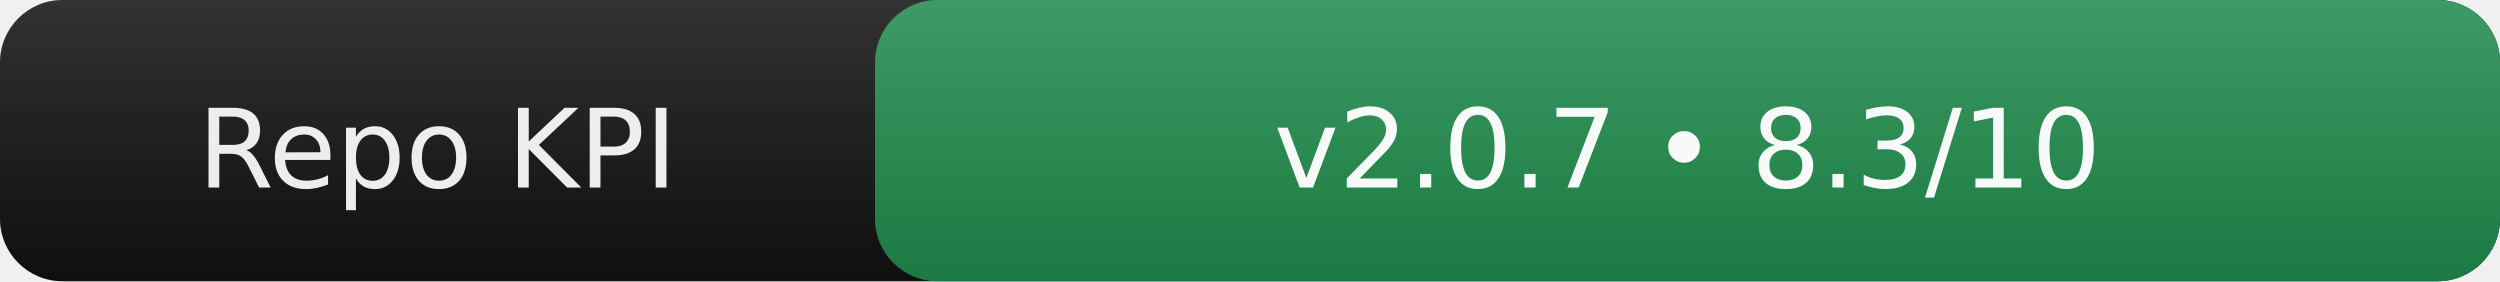
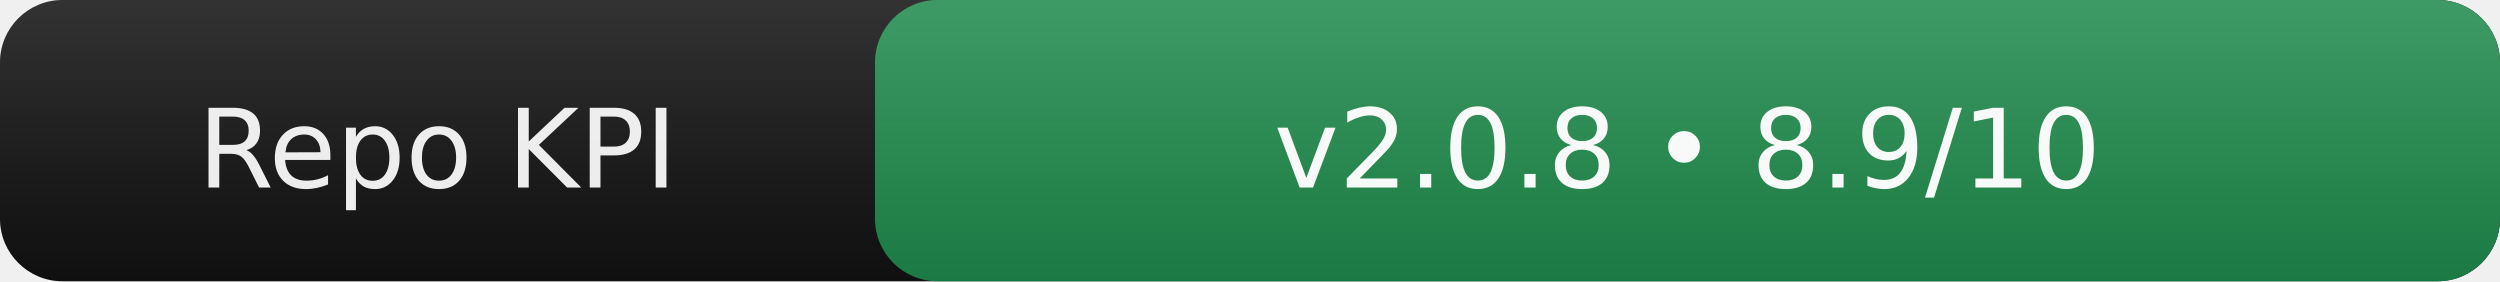
- <svg xmlns="http://www.w3.org/2000/svg" width="320" height="36" role="img" aria-label="Repo KPI v2.0.7">
+ <svg xmlns="http://www.w3.org/2000/svg" width="320" height="36" role="img" aria-label="Repo KPI v2.0.8">
  <linearGradient id="g" x2="0" y2="100%">
    <stop offset="0" stop-color="#fff" stop-opacity=".14" />
    <stop offset="1" stop-color="#000" stop-opacity=".12" />
  </linearGradient>
  <rect rx="8" width="320" height="36" fill="#111" />
  <rect rx="8" x="112" width="208" height="36" fill="#1F8B4C" />
  <rect rx="8" width="320" height="36" fill="url(#g)" />
  <g fill="#fff" text-anchor="middle" font-family="DejaVu Sans,Verdana,Geneva,sans-serif" font-size="14">
    <text x="56" y="24" fill="#fff" opacity=".92">Repo KPI</text>
-     <text x="216" y="24" fill="#fff" opacity=".96">v2.0.7 • 8.3/10</text>
+     <text x="216" y="24" fill="#fff" opacity=".96">v2.0.8 • 8.9/10</text>
  </g>
</svg>
